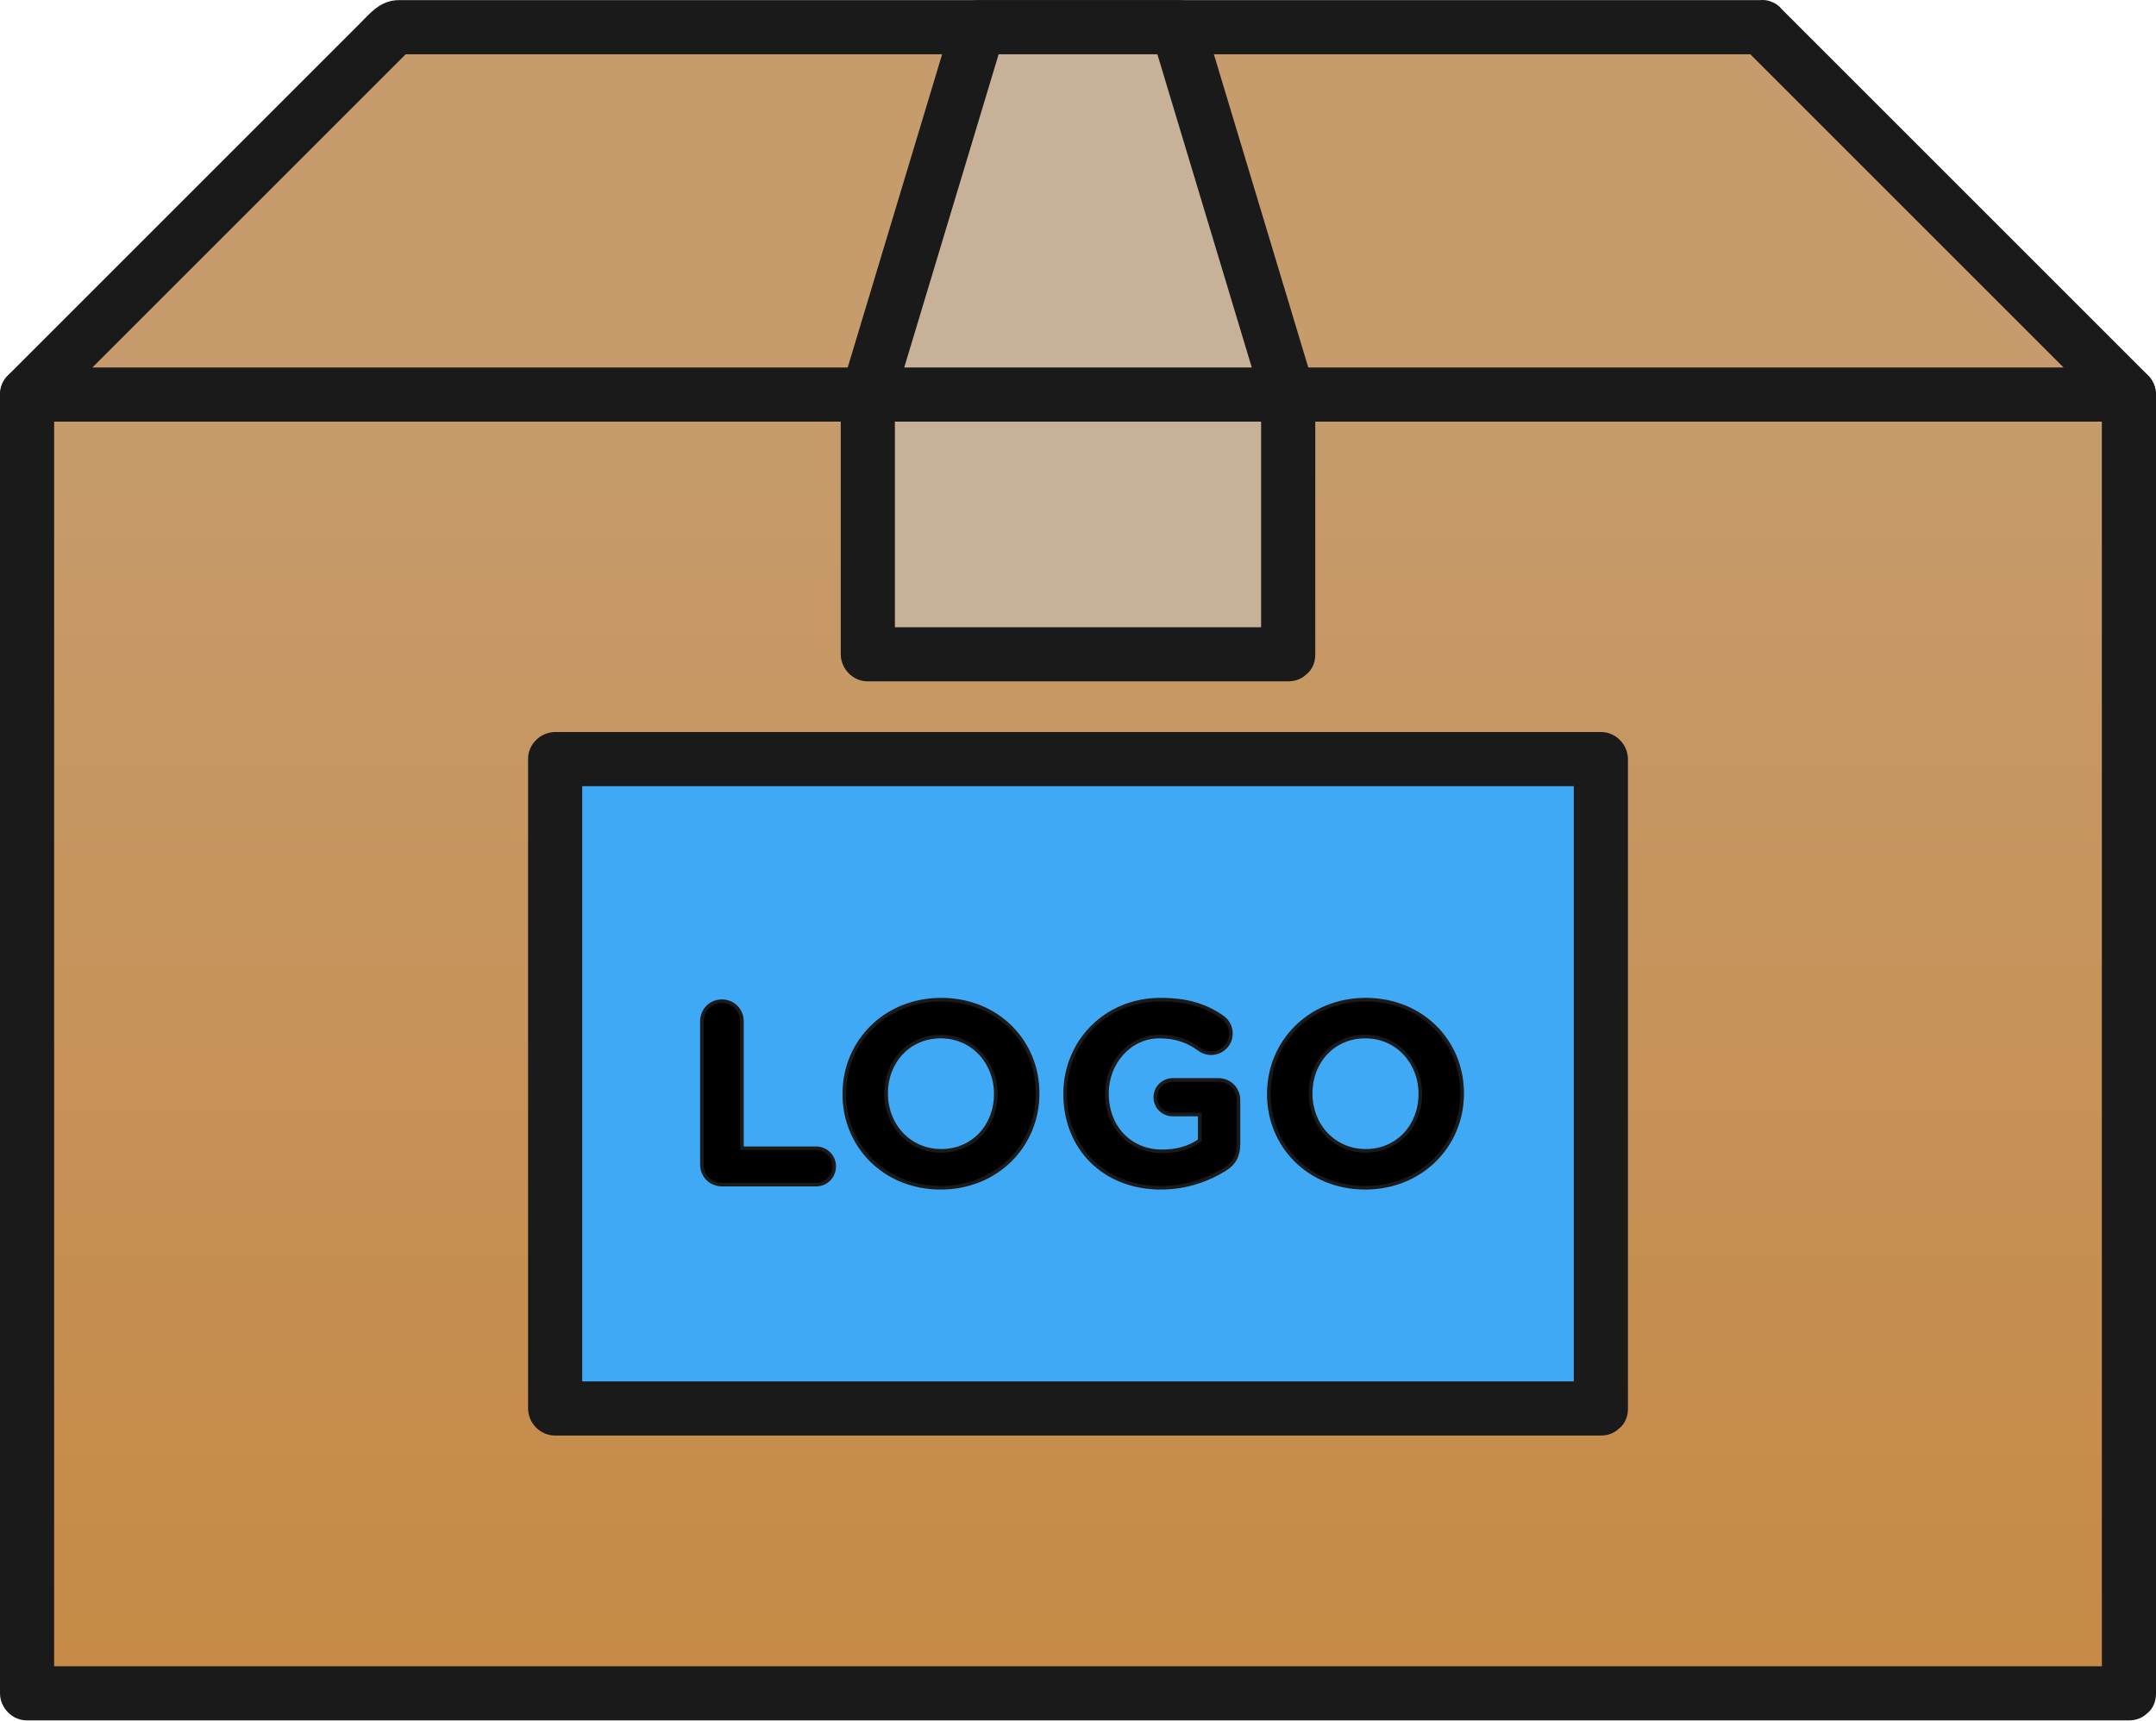
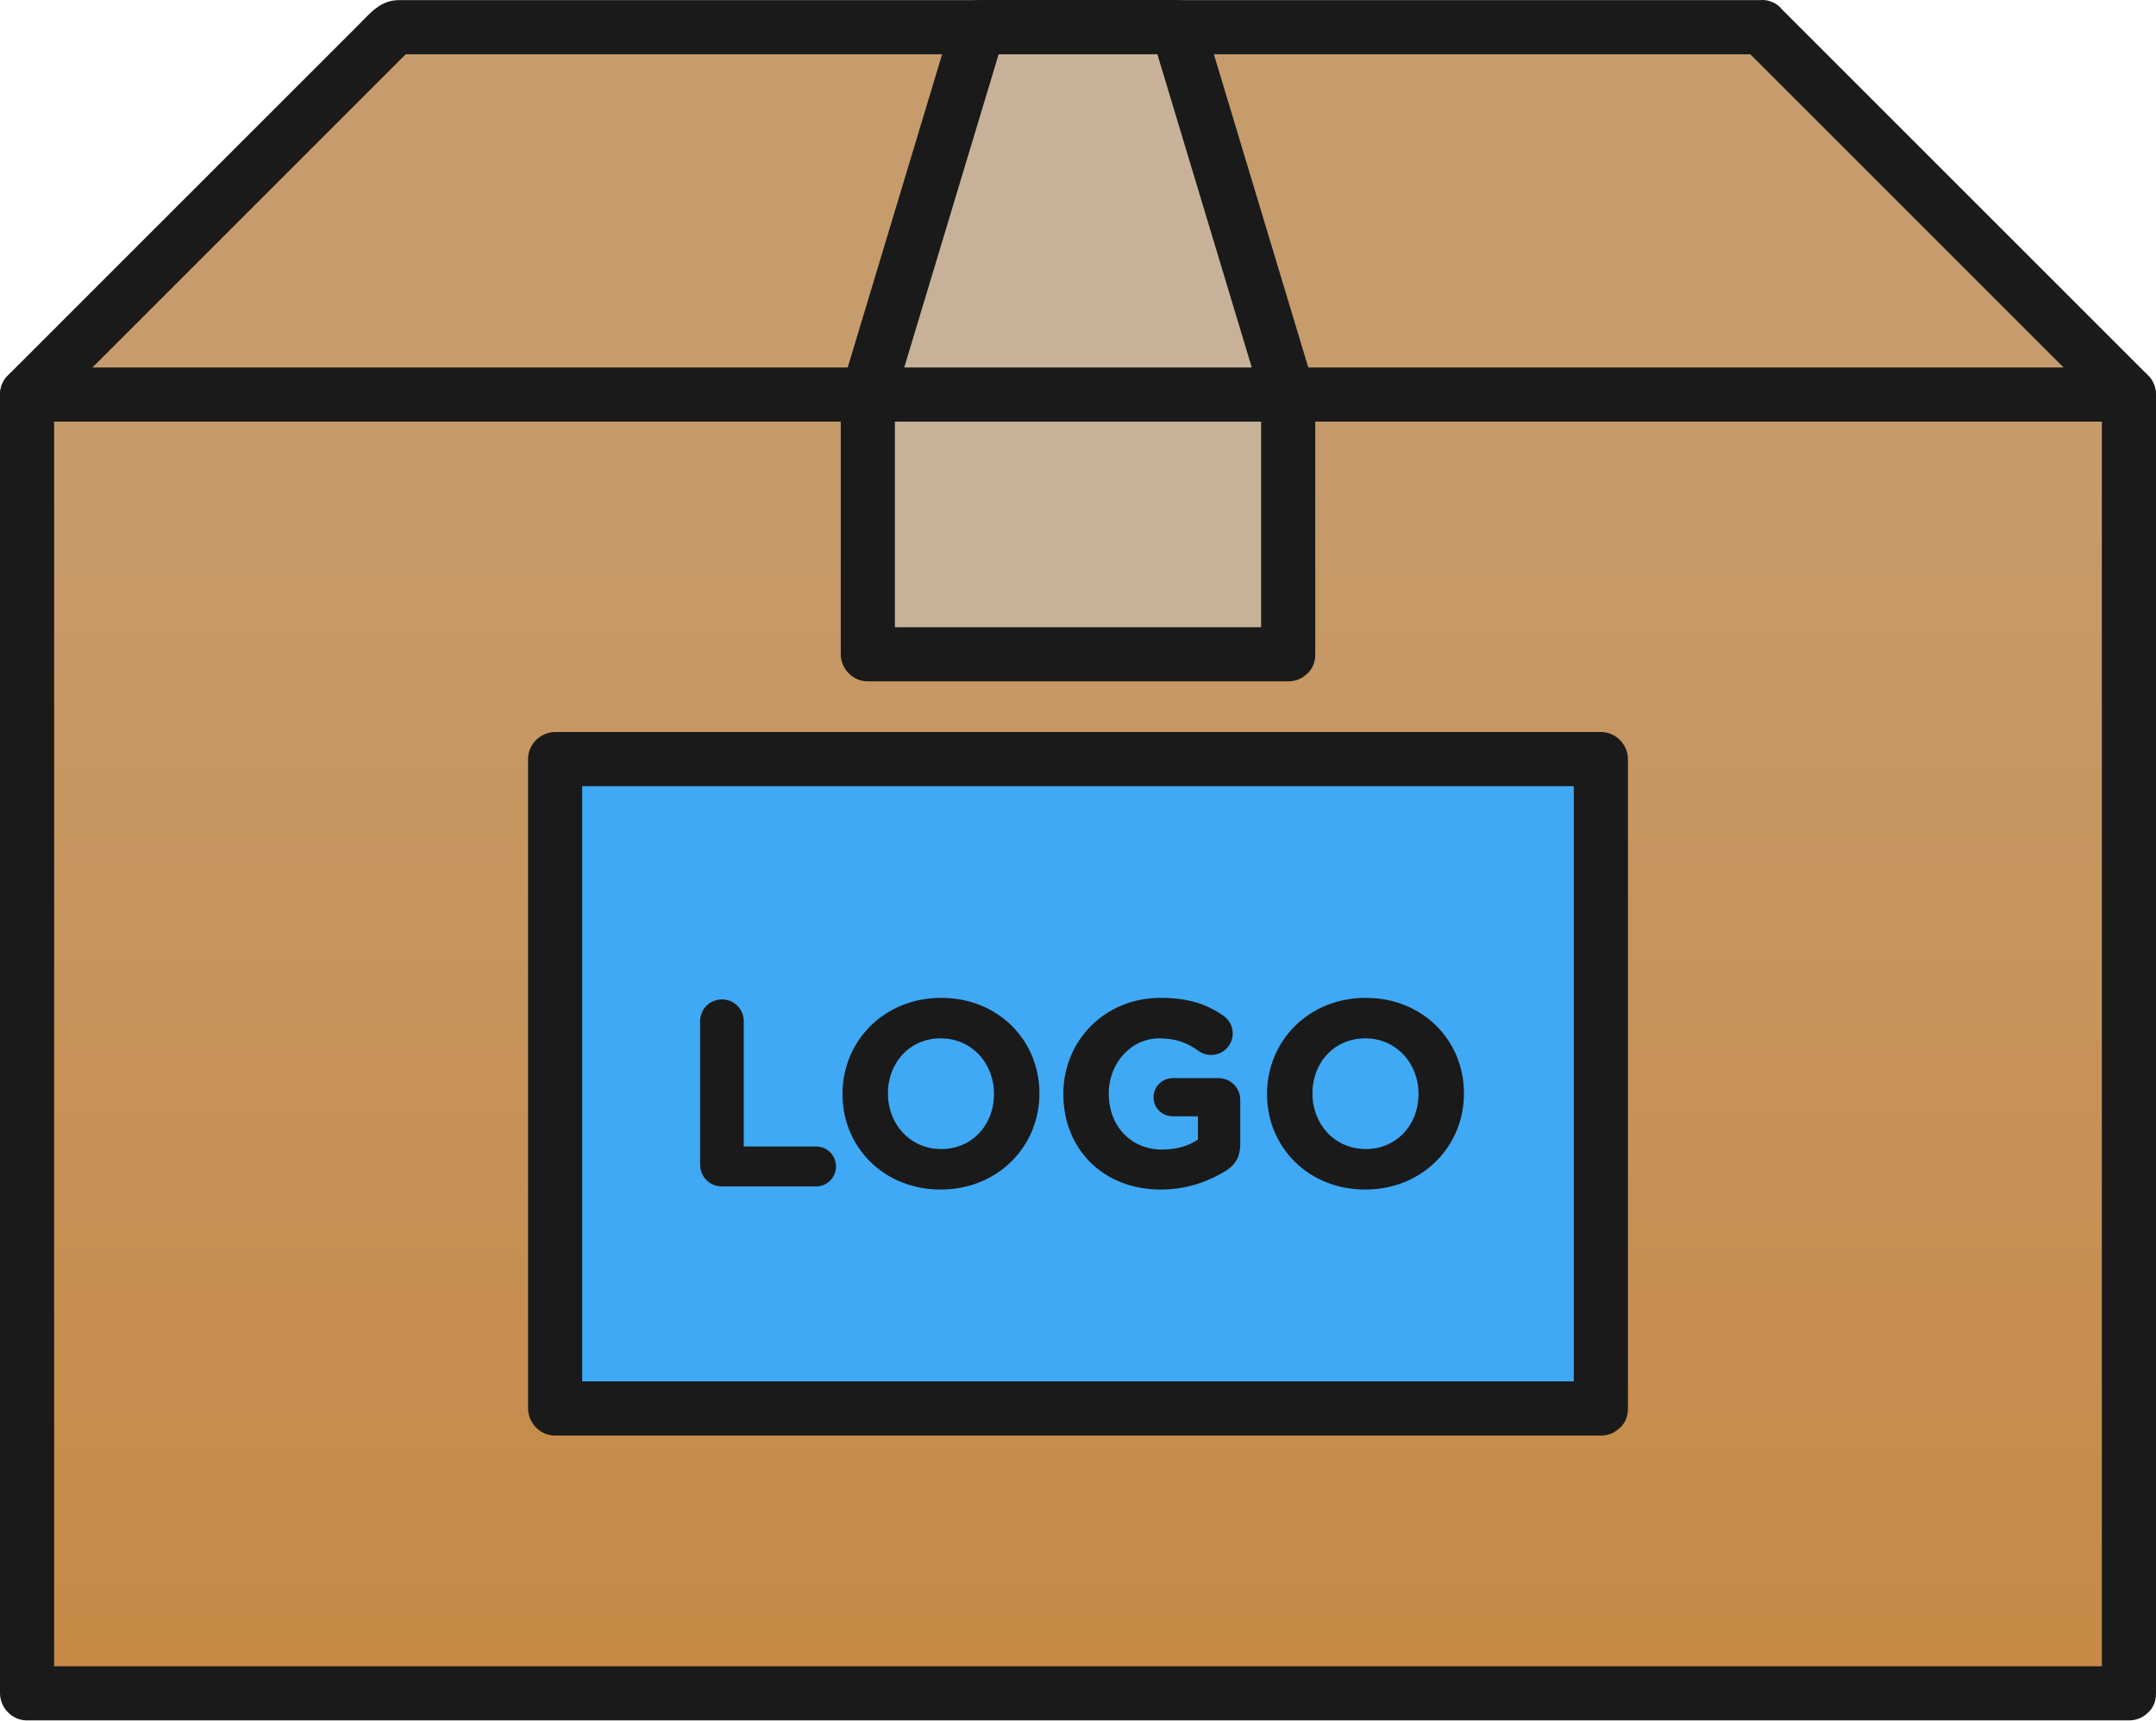
<svg xmlns="http://www.w3.org/2000/svg" width="597.483" height="476.859" viewBox="0 0 597.483 476.859">
  <linearGradient id="a" gradientUnits="userSpaceOnUse" x1="298.741" y1="469.357" x2="298.741" y2="109.357">
    <stop offset="0" stop-color="#C68945" />
    <stop offset="1" stop-color="#C69C6D" />
  </linearGradient>
  <path fill="url(#a)" d="M7.502 109.357h582.479v360h-582.479z" />
  <path fill="#1A1A1A" d="M590.035 461.855h-582.48c2.482 2.519 4.965 5.037 7.448 7.556v-359.999c-2.519 2.482-5.038 4.965-7.556 7.448h582.479l-7.448-7.556v360.001c0 9.686 15.004 9.771 15.004.107v-359.999c0-4.065-3.342-7.556-7.448-7.556h-582.48c-4.065 0-7.556 3.342-7.556 7.448v360.001c0 4.064 3.342 7.556 7.448 7.556h582.479c9.688-.003 9.774-15.007.11-15.007z" />
  <path fill="#C69C6D" d="M488.158 7.534l101.823 101.823h-582.479l101.824-101.823z" />
  <path fill="#1A1A1A" d="M482.883 12.866l100.229 100.23 1.594 1.593 5.329-12.834h-582.48l5.278 12.777c33.351-33.348 66.699-66.697 100.048-100.046l1.777-1.777-5.387 2.226h378.832c9.686 0 9.771-15.003.107-15.003h-377.593c-5.177 0-7.91 3.511-11.274 6.874-32.39 32.392-64.782 64.783-97.174 97.176-4.58 4.579-1.211 12.777 5.278 12.777h582.479c6.596 0 10.003-8.161 5.329-12.834l-100.229-100.23-1.594-1.593c-6.833-6.836-17.402 3.812-10.549 10.664z" />
  <path fill="#C7B299" d="M240.494 109.357h116.495v72h-116.495z" />
  <path fill="#1A1A1A" d="M357.043 173.856h-116.495c2.482 2.519 4.965 5.037 7.448 7.556v-72c-2.519 2.482-5.038 4.965-7.556 7.448h116.496l-7.448-7.556v72c0 9.687 15.004 9.772 15.004.108v-72c0-4.065-3.342-7.556-7.448-7.556h-116.495c-4.065 0-7.556 3.342-7.556 7.448v72c0 4.065 3.342 7.556 7.448 7.556h116.496c9.684-.001 9.77-15.004.106-15.004z" />
  <path fill="#C7B299" d="M326.304 7.534l30.685 101.823h-116.495l30.687-101.823z" />
  <path fill="#1A1A1A" d="M319.06 9.475l30.686 101.823 7.298-9.443h-116.495l7.181 9.482 30.687-101.823-7.289 5.521h55.123c9.686 0 9.771-15.003.107-15.003h-55.122c-3.433 0-6.311 2.275-7.289 5.521-10.229 33.941-20.458 67.882-30.688 101.823-1.397 4.638 2.422 9.482 7.181 9.482h116.496c4.758 0 8.72-4.727 7.298-9.443l-30.686-101.823c-2.785-9.243-17.282-5.388-14.488 3.883z" />
  <path fill="#3FA9F5" d="M153.842 210.405h289.8v180h-289.8z" />
  <path fill="#1A1A1A" d="M443.695 382.903h-289.799c2.482 2.519 4.965 5.037 7.448 7.556v-180c-2.519 2.482-5.038 4.965-7.556 7.448h289.8c-2.483-2.519-4.966-5.037-7.448-7.556v180c0 9.686 15.004 9.771 15.004.107v-180c0-4.065-3.342-7.556-7.448-7.556h-289.799c-4.065 0-7.556 3.342-7.556 7.448v180c0 4.064 3.342 7.556 7.448 7.556h289.8c9.684.001 9.77-15.003.106-15.003z" />
-   <path d="M194.523 283.065c0-3.096 2.448-5.544 5.544-5.544 3.097 0 5.545 2.448 5.545 5.544v35.211h20.521c2.808 0 5.041 2.232 5.041 5.041 0 2.808-2.232 5.04-5.041 5.04h-26.066c-3.096 0-5.544-2.448-5.544-5.545v-39.747zm39.456 20.233v-.144c0-14.329 11.305-26.066 26.858-26.066s26.714 11.593 26.714 25.922v.145c0 14.329-11.305 26.066-26.858 26.066s-26.714-11.593-26.714-25.923zm41.979 0v-.144c0-8.641-6.336-15.842-15.265-15.842s-15.122 7.057-15.122 15.697v.145c0 8.641 6.337 15.842 15.266 15.842s15.121-7.056 15.121-15.698zm19.221 0v-.144c0-14.329 11.161-26.066 26.426-26.066 7.633 0 12.674 1.729 17.21 4.896 1.08.792 2.304 2.305 2.304 4.465 0 3.023-2.448 5.472-5.472 5.472-1.585 0-2.593-.575-3.385-1.151-3.024-2.16-6.265-3.457-11.017-3.457-8.064 0-14.474 7.129-14.474 15.697v.145c0 9.217 6.337 15.985 15.266 15.985 4.032 0 7.633-1.008 10.44-3.024v-7.2h-7.488c-2.664 0-4.824-2.089-4.824-4.753s2.16-4.824 4.824-4.824h12.673c3.097 0 5.545 2.448 5.545 5.545v12.24c0 3.24-1.225 5.473-3.889 7.057-4.104 2.521-10.081 5.041-17.642 5.041-15.697-.001-26.497-11.018-26.497-25.924zm56.447 0v-.144c0-14.329 11.305-26.066 26.858-26.066s26.714 11.593 26.714 25.922v.145c0 14.329-11.305 26.066-26.858 26.066s-26.714-11.593-26.714-25.923zm41.979 0v-.144c0-8.641-6.337-15.842-15.266-15.842s-15.121 7.057-15.121 15.697v.145c0 8.641 6.337 15.842 15.266 15.842s15.121-7.056 15.121-15.698z" stroke="#1A1A1A" />
+   <path d="M194.523 283.065c0-3.096 2.448-5.544 5.544-5.544 3.097 0 5.545 2.448 5.545 5.544v35.211h20.521c2.808 0 5.041 2.232 5.041 5.041 0 2.808-2.232 5.04-5.041 5.04h-26.066c-3.096 0-5.544-2.448-5.544-5.545v-39.747zm39.456 20.233v-.144c0-14.329 11.305-26.066 26.858-26.066s26.714 11.593 26.714 25.922v.145c0 14.329-11.305 26.066-26.858 26.066s-26.714-11.593-26.714-25.923zm41.979 0v-.144c0-8.641-6.336-15.842-15.265-15.842s-15.122 7.057-15.122 15.697v.145c0 8.641 6.337 15.842 15.266 15.842s15.121-7.056 15.121-15.698zm19.221 0v-.144c0-14.329 11.161-26.066 26.426-26.066 7.633 0 12.674 1.729 17.21 4.896 1.08.792 2.304 2.305 2.304 4.465 0 3.023-2.448 5.472-5.472 5.472-1.585 0-2.593-.575-3.385-1.151-3.024-2.16-6.265-3.457-11.017-3.457-8.064 0-14.474 7.129-14.474 15.697v.145c0 9.217 6.337 15.985 15.266 15.985 4.032 0 7.633-1.008 10.44-3.024v-7.2h-7.488c-2.664 0-4.824-2.089-4.824-4.753s2.16-4.824 4.824-4.824h12.673c3.097 0 5.545 2.448 5.545 5.545v12.24c0 3.24-1.225 5.473-3.889 7.057-4.104 2.521-10.081 5.041-17.642 5.041-15.697-.001-26.497-11.018-26.497-25.924zm56.447 0v-.144c0-14.329 11.305-26.066 26.858-26.066s26.714 11.593 26.714 25.922v.145c0 14.329-11.305 26.066-26.858 26.066s-26.714-11.593-26.714-25.923zm41.979 0v-.144c0-8.641-6.337-15.842-15.266-15.842s-15.121 7.057-15.121 15.697v.145c0 8.641 6.337 15.842 15.266 15.842s15.121-7.056 15.121-15.698z" fill="#1A1A1A" stroke="#1A1A1A" />
</svg>
